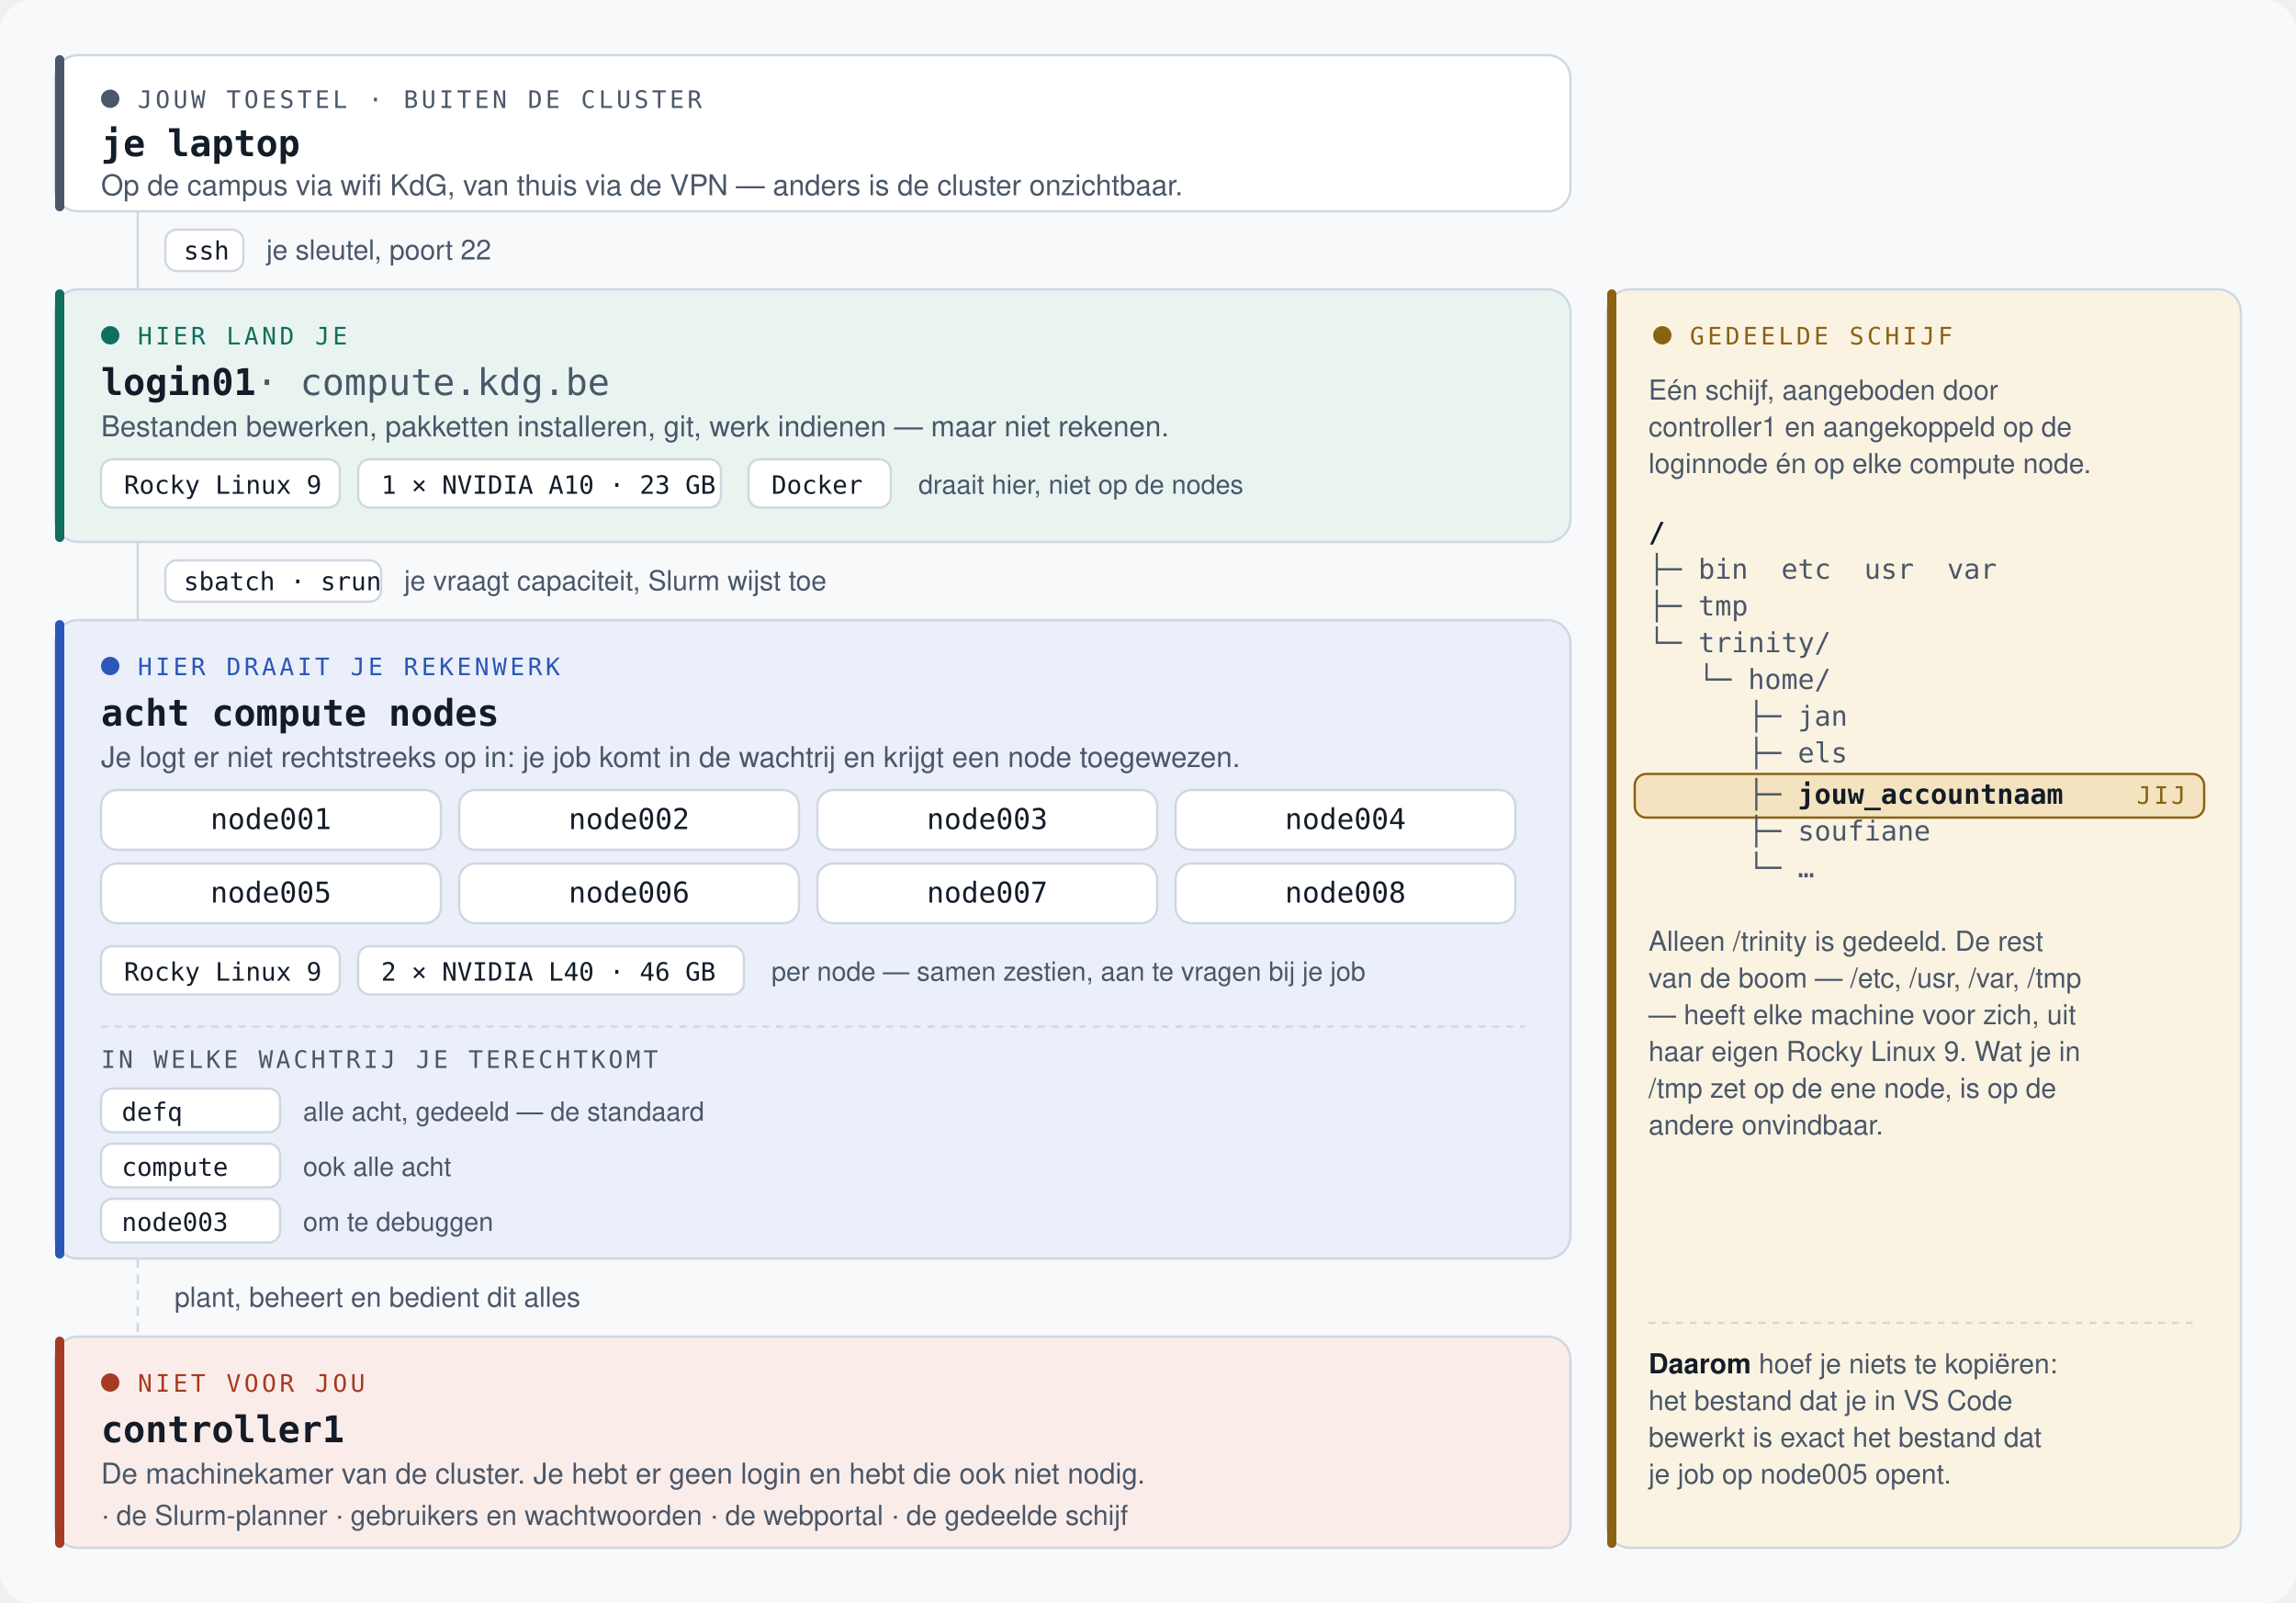
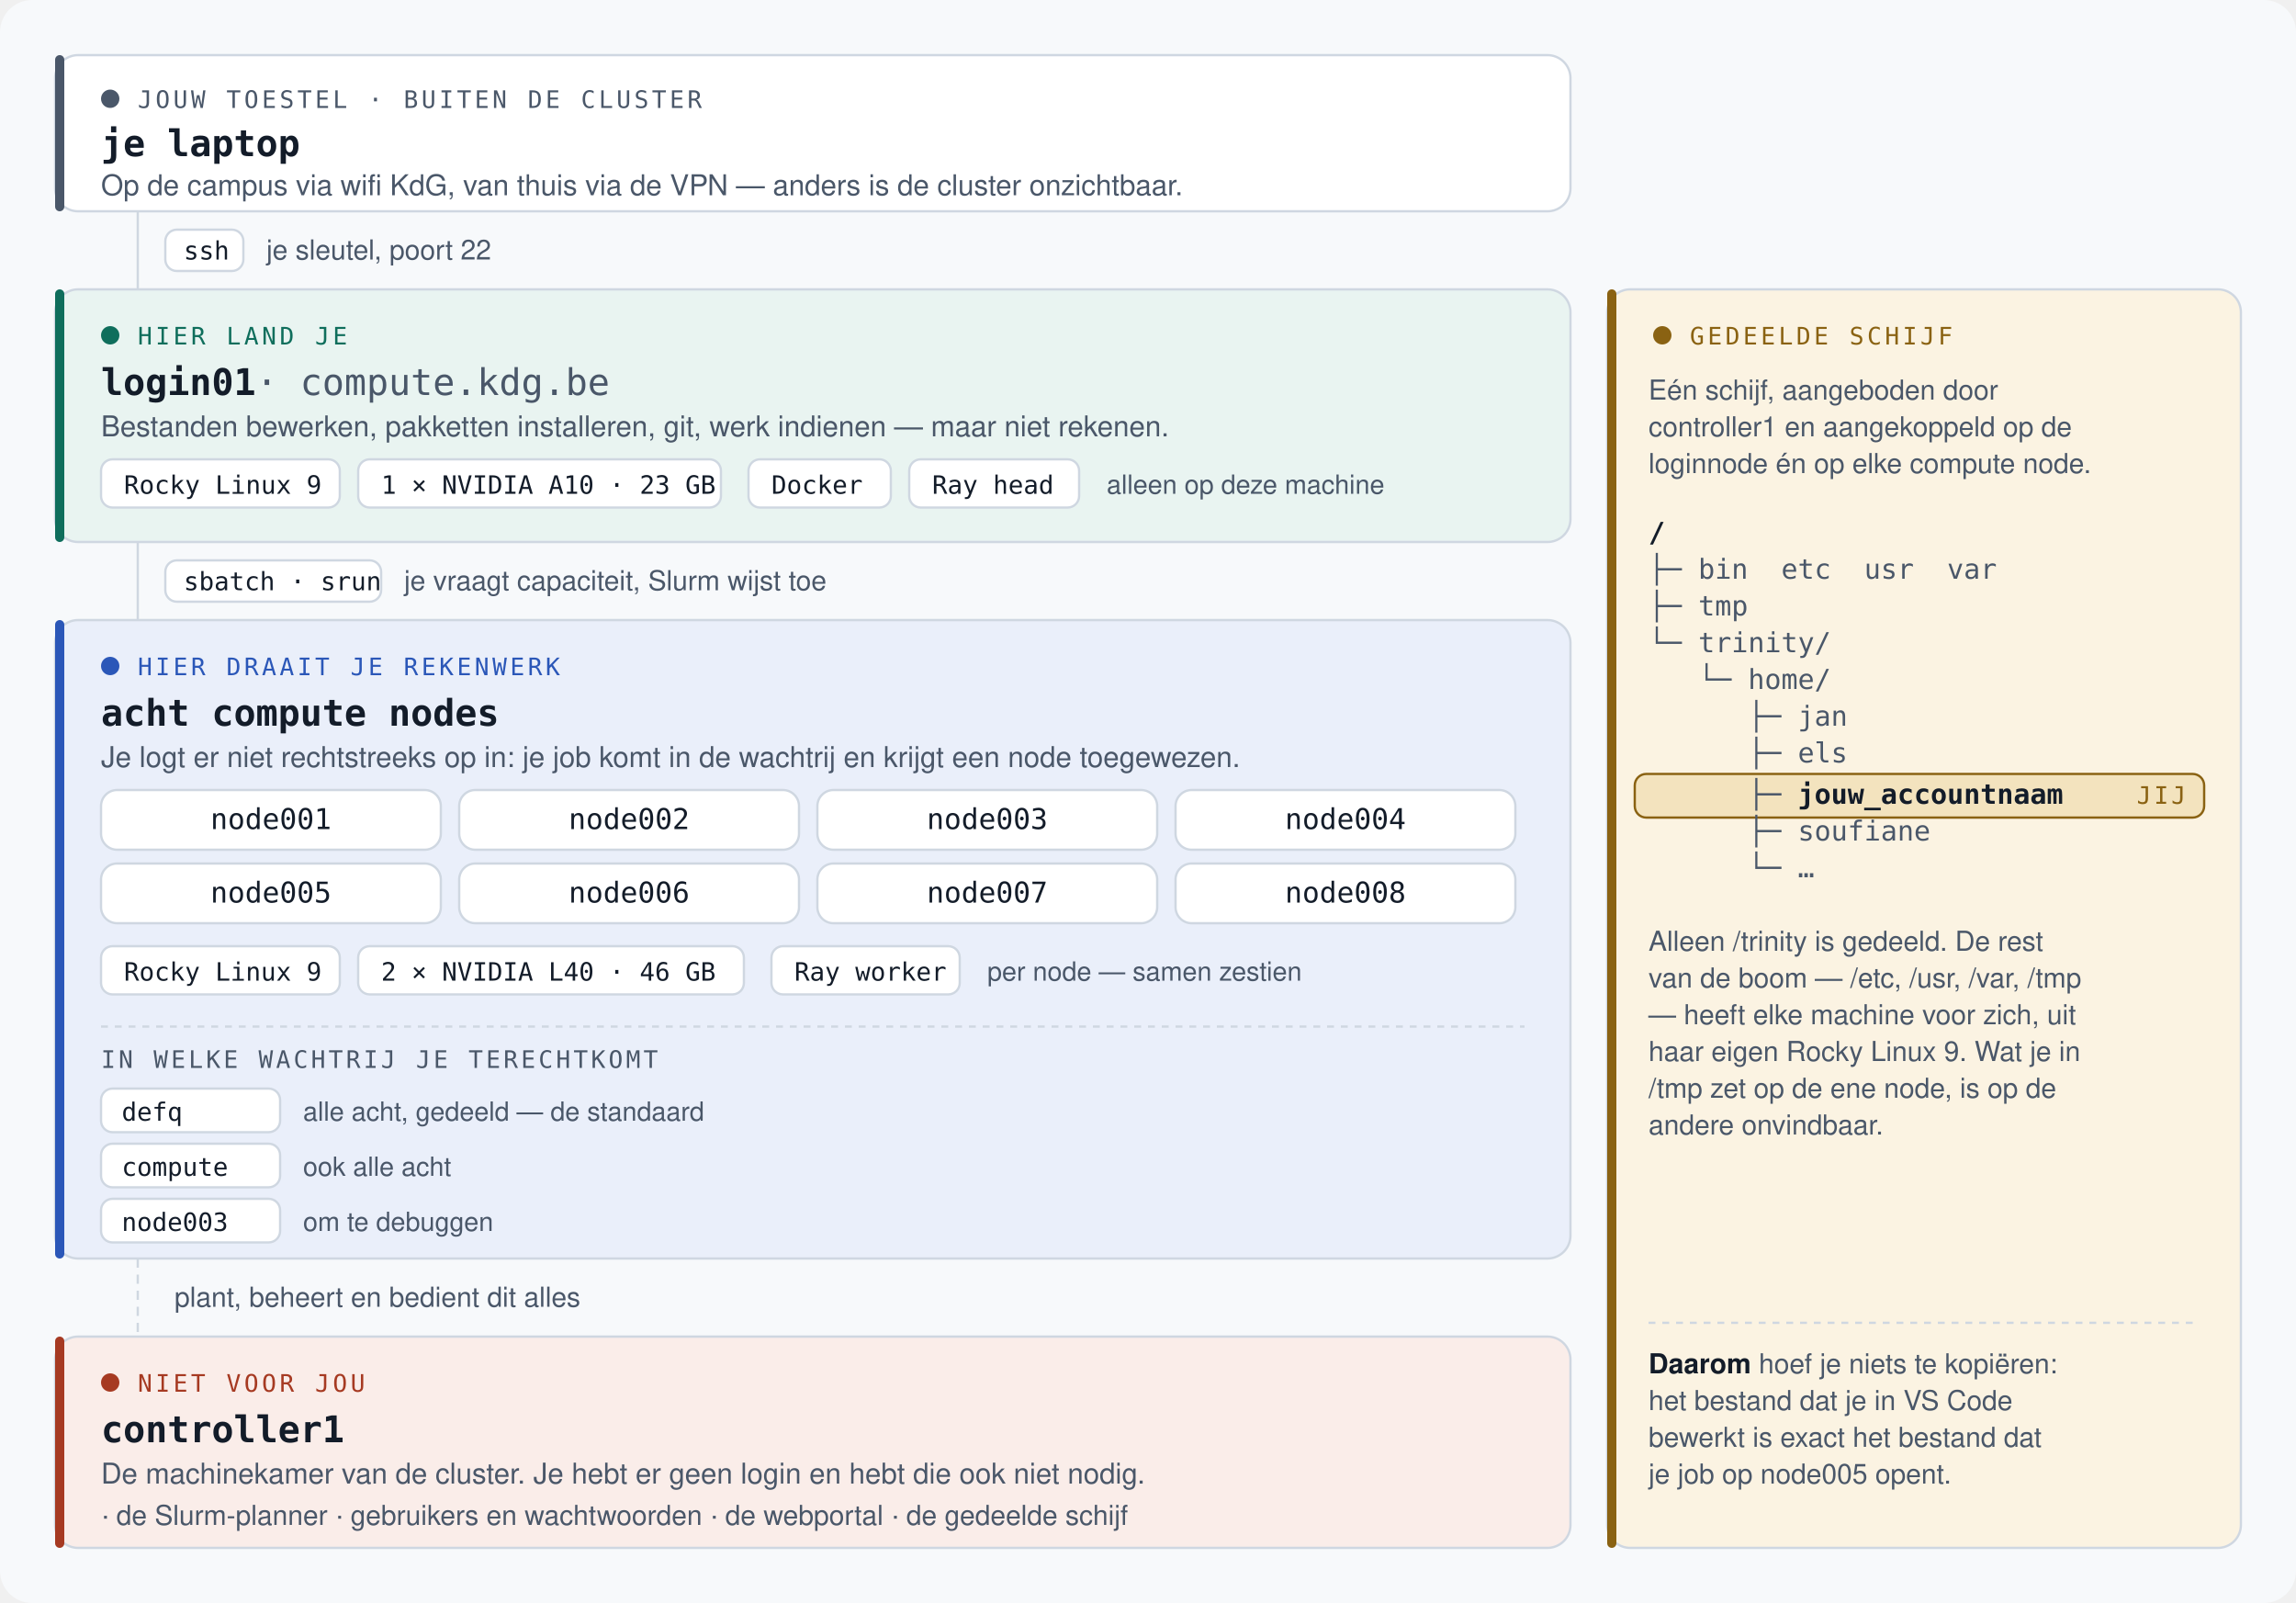
<svg xmlns="http://www.w3.org/2000/svg" viewBox="0 0 1000 698" width="1000" height="698" font-family="IBM Plex Sans, Segoe UI, Helvetica, Arial, sans-serif">
  <rect x="0" y="0" width="1000" height="698" rx="14" fill="#F7F9FB" />
  <rect x="24" y="24" width="660" height="68" rx="10" fill="#FFFFFF" stroke="#CFD7E1" />
  <rect x="24" y="24" width="4" height="68" rx="2" fill="#4A5769" />
  <circle cx="48" cy="43" r="4" fill="#4A5769" />
  <text x="60" y="47" font-family="IBM Plex Mono, Consolas, monospace" font-size="10.5" letter-spacing="1.4" fill="#4A5769">JOUW TOESTEL · BUITEN DE CLUSTER</text>
  <text x="44" y="68" font-family="IBM Plex Mono, Consolas, monospace" font-size="16" font-weight="600" fill="#131C29">je laptop</text>
  <text x="44" y="85" font-size="12.5" fill="#4A5769">Op de campus via wifi KdG, van thuis via de VPN — anders is de cluster onzichtbaar.</text>
  <line x1="60" y1="92" x2="60" y2="126" stroke="#CFD7E1" />
  <rect x="72" y="100" width="34" height="18" rx="5" fill="#FFFFFF" stroke="#CFD7E1" />
  <text x="80" y="113" font-family="IBM Plex Mono, Consolas, monospace" font-size="11" fill="#131C29">ssh</text>
  <text x="116" y="113" font-size="12" fill="#4A5769">je sleutel, poort 22</text>
  <rect x="24" y="126" width="660" height="110" rx="10" fill="#E9F4F1" stroke="#CFD7E1" />
  <rect x="24" y="126" width="4" height="110" rx="2" fill="#0F6E5C" />
  <circle cx="48" cy="146" r="4" fill="#0F6E5C" />
  <text x="60" y="150" font-family="IBM Plex Mono, Consolas, monospace" font-size="10.5" letter-spacing="1.4" fill="#0F6E5C">HIER LAND JE</text>
  <text x="44" y="172" font-family="IBM Plex Mono, Consolas, monospace" font-size="16" font-weight="600" fill="#131C29">login01<tspan fill="#4A5769" font-weight="400"> · compute.kdg.be</tspan>
  </text>
  <text x="44" y="190" font-size="12.5" fill="#4A5769">Bestanden bewerken, pakketten installeren, git, werk indienen — maar niet rekenen.</text>
  <rect x="44" y="200" width="104" height="21" rx="5" fill="#FFFFFF" stroke="#CFD7E1" />
  <text x="54" y="215" font-family="IBM Plex Mono, Consolas, monospace" font-size="11" fill="#131C29">Rocky Linux 9</text>
  <rect x="156" y="200" width="158" height="21" rx="5" fill="#FFFFFF" stroke="#CFD7E1" />
  <text x="166" y="215" font-family="IBM Plex Mono, Consolas, monospace" font-size="11" fill="#131C29">1 × NVIDIA A10 · 23 GB</text>
  <rect x="326" y="200" width="62" height="21" rx="5" fill="#FFFFFF" stroke="#CFD7E1" />
  <text x="336" y="215" font-family="IBM Plex Mono, Consolas, monospace" font-size="11" fill="#131C29">Docker</text>
-   <text x="400" y="215" font-size="11.5" fill="#4A5769">draait hier, niet op de nodes</text>
+   <rect x="396" y="200" width="74" height="21" rx="5" fill="#FFFFFF" stroke="#CFD7E1" />
+   <text x="406" y="215" font-family="IBM Plex Mono, Consolas, monospace" font-size="11" fill="#131C29">Ray head</text>
+   <text x="482" y="215" font-size="11.5" fill="#4A5769">alleen op deze machine</text>
  <line x1="60" y1="236" x2="60" y2="270" stroke="#CFD7E1" />
  <rect x="72" y="244" width="94" height="18" rx="5" fill="#FFFFFF" stroke="#CFD7E1" />
  <text x="80" y="257" font-family="IBM Plex Mono, Consolas, monospace" font-size="11" fill="#131C29">sbatch · srun</text>
  <text x="176" y="257" font-size="12" fill="#4A5769">je vraagt capaciteit, Slurm wijst toe</text>
  <rect x="24" y="270" width="660" height="278" rx="10" fill="#EAEFFA" stroke="#CFD7E1" />
  <rect x="24" y="270" width="4" height="278" rx="2" fill="#2B57B8" />
  <circle cx="48" cy="290" r="4" fill="#2B57B8" />
  <text x="60" y="294" font-family="IBM Plex Mono, Consolas, monospace" font-size="10.5" letter-spacing="1.4" fill="#2B57B8">HIER DRAAIT JE REKENWERK</text>
  <text x="44" y="316" font-family="IBM Plex Mono, Consolas, monospace" font-size="16" font-weight="600" fill="#131C29">acht compute nodes</text>
  <text x="44" y="334" font-size="12.5" fill="#4A5769">Je logt er niet rechtstreeks op in: je job komt in de wachtrij en krijgt een node toegewezen.</text>
  <g font-family="IBM Plex Mono, Consolas, monospace" font-size="12.5" fill="#131C29" text-anchor="middle">
    <rect x="44" y="344" width="148" height="26" rx="7" fill="#FFFFFF" stroke="#CFD7E1" />
    <text x="118" y="361">node001</text>
    <rect x="200" y="344" width="148" height="26" rx="7" fill="#FFFFFF" stroke="#CFD7E1" />
    <text x="274" y="361">node002</text>
    <rect x="356" y="344" width="148" height="26" rx="7" fill="#FFFFFF" stroke="#CFD7E1" />
    <text x="430" y="361">node003</text>
    <rect x="512" y="344" width="148" height="26" rx="7" fill="#FFFFFF" stroke="#CFD7E1" />
    <text x="586" y="361">node004</text>
    <rect x="44" y="376" width="148" height="26" rx="7" fill="#FFFFFF" stroke="#CFD7E1" />
    <text x="118" y="393">node005</text>
    <rect x="200" y="376" width="148" height="26" rx="7" fill="#FFFFFF" stroke="#CFD7E1" />
    <text x="274" y="393">node006</text>
    <rect x="356" y="376" width="148" height="26" rx="7" fill="#FFFFFF" stroke="#CFD7E1" />
    <text x="430" y="393">node007</text>
    <rect x="512" y="376" width="148" height="26" rx="7" fill="#FFFFFF" stroke="#CFD7E1" />
    <text x="586" y="393">node008</text>
  </g>
  <rect x="44" y="412" width="104" height="21" rx="5" fill="#FFFFFF" stroke="#CFD7E1" />
  <text x="54" y="427" font-family="IBM Plex Mono, Consolas, monospace" font-size="11" fill="#131C29">Rocky Linux 9</text>
  <rect x="156" y="412" width="168" height="21" rx="5" fill="#FFFFFF" stroke="#CFD7E1" />
  <text x="166" y="427" font-family="IBM Plex Mono, Consolas, monospace" font-size="11" fill="#131C29">2 × NVIDIA L40 · 46 GB</text>
-   <text x="336" y="427" font-size="11.5" fill="#4A5769">per node — samen zestien, aan te vragen bij je job</text>
+   <rect x="336" y="412" width="82" height="21" rx="5" fill="#FFFFFF" stroke="#CFD7E1" />
+   <text x="346" y="427" font-family="IBM Plex Mono, Consolas, monospace" font-size="11" fill="#131C29">Ray worker</text>
+   <text x="430" y="427" font-size="11.5" fill="#4A5769">per node — samen zestien</text>
  <line x1="44" y1="447" x2="664" y2="447" stroke="#CFD7E1" stroke-dasharray="3 3" />
  <text x="44" y="465" font-family="IBM Plex Mono, Consolas, monospace" font-size="10.5" letter-spacing="1.3" fill="#4A5769">IN WELKE WACHTRIJ JE TERECHTKOMT</text>
  <g font-size="11.5" fill="#4A5769">
    <rect x="44" y="474" width="78" height="19" rx="5" fill="#FFFFFF" stroke="#CFD7E1" />
    <text x="53" y="488" font-family="IBM Plex Mono, Consolas, monospace" font-size="11" fill="#131C29">defq</text>
    <text x="132" y="488">alle acht, gedeeld — de standaard</text>
    <rect x="44" y="498" width="78" height="19" rx="5" fill="#FFFFFF" stroke="#CFD7E1" />
    <text x="53" y="512" font-family="IBM Plex Mono, Consolas, monospace" font-size="11" fill="#131C29">compute</text>
    <text x="132" y="512">ook alle acht</text>
    <rect x="44" y="522" width="78" height="19" rx="5" fill="#FFFFFF" stroke="#CFD7E1" />
    <text x="53" y="536" font-family="IBM Plex Mono, Consolas, monospace" font-size="11" fill="#131C29">node003</text>
    <text x="132" y="536">om te debuggen</text>
  </g>
  <line x1="60" y1="548" x2="60" y2="582" stroke="#CFD7E1" stroke-dasharray="4 3" />
  <text x="76" y="569" font-size="12" fill="#4A5769">plant, beheert en bedient dit alles</text>
  <rect x="24" y="582" width="660" height="92" rx="10" fill="#FAEDE9" stroke="#CFD7E1" />
  <rect x="24" y="582" width="4" height="92" rx="2" fill="#A63A22" />
  <circle cx="48" cy="602" r="4" fill="#A63A22" />
  <text x="60" y="606" font-family="IBM Plex Mono, Consolas, monospace" font-size="10.5" letter-spacing="1.4" fill="#A63A22">NIET VOOR JOU</text>
  <text x="44" y="628" font-family="IBM Plex Mono, Consolas, monospace" font-size="16" font-weight="600" fill="#131C29">controller1</text>
  <text x="44" y="646" font-size="12.5" fill="#4A5769">De machinekamer van de cluster. Je hebt er geen login en hebt die ook niet nodig.</text>
  <text x="44" y="664" font-size="12" fill="#4A5769">· de Slurm-planner   · gebruikers en wachtwoorden   · de webportal   · de gedeelde schijf</text>
  <rect x="700" y="126" width="276" height="548" rx="10" fill="#FBF3E2" stroke="#CFD7E1" />
  <rect x="700" y="126" width="4" height="548" rx="2" fill="#8A6212" />
  <circle cx="724" cy="146" r="4" fill="#8A6212" />
  <text x="736" y="150" font-family="IBM Plex Mono, Consolas, monospace" font-size="10.5" letter-spacing="1.4" fill="#8A6212">GEDEELDE SCHIJF</text>
  <g font-size="12" fill="#4A5769">
    <text x="718" y="174">Eén schijf, aangeboden door</text>
    <text x="718" y="190">controller1 en aangekoppeld op de</text>
    <text x="718" y="206">loginnode én op elke compute node.</text>
  </g>
  <rect x="712" y="337" width="248" height="19" rx="5" fill="#F3E3BE" stroke="#8A6212" />
  <g font-family="IBM Plex Mono, Consolas, monospace" font-size="12" fill="#4A5769" xml:space="preserve">
    <text x="718" y="236" fill="#131C29" font-weight="600">/</text>
    <text x="718" y="252">├─ bin  etc  usr  var</text>
    <text x="718" y="268">├─ tmp</text>
    <text x="718" y="284">└─ trinity/</text>
    <text x="718" y="300">   └─ home/</text>
    <text x="718" y="316">      ├─ jan</text>
    <text x="718" y="332">      ├─ els</text>
    <text x="718" y="350">      ├─ <tspan fill="#131C29" font-weight="600">jouw_accountnaam</tspan>
    </text>
    <text x="718" y="366">      ├─ soufiane</text>
    <text x="718" y="382">      └─ …</text>
    <text x="952" y="350" text-anchor="end" font-size="10.5" letter-spacing="1.2" fill="#8A6212">JIJ</text>
  </g>
  <g font-size="12" fill="#4A5769">
    <text x="718" y="414">Alleen /trinity is gedeeld. De rest</text>
    <text x="718" y="430">van de boom — /etc, /usr, /var, /tmp</text>
    <text x="718" y="446">— heeft elke machine voor zich, uit</text>
    <text x="718" y="462">haar eigen Rocky Linux 9. Wat je in</text>
    <text x="718" y="478">/tmp zet op de ene node, is op de</text>
    <text x="718" y="494">andere onvindbaar.</text>
  </g>
  <line x1="718" y1="576" x2="958" y2="576" stroke="#CFD7E1" stroke-dasharray="3 3" />
  <g font-size="12" fill="#4A5769">
    <text x="718" y="598">
      <tspan font-weight="600" fill="#131C29">Daarom</tspan> hoef je niets te kopiëren:</text>
    <text x="718" y="614">het bestand dat je in VS Code</text>
    <text x="718" y="630">bewerkt is exact het bestand dat</text>
    <text x="718" y="646">je job op node005 opent.</text>
  </g>
</svg>
